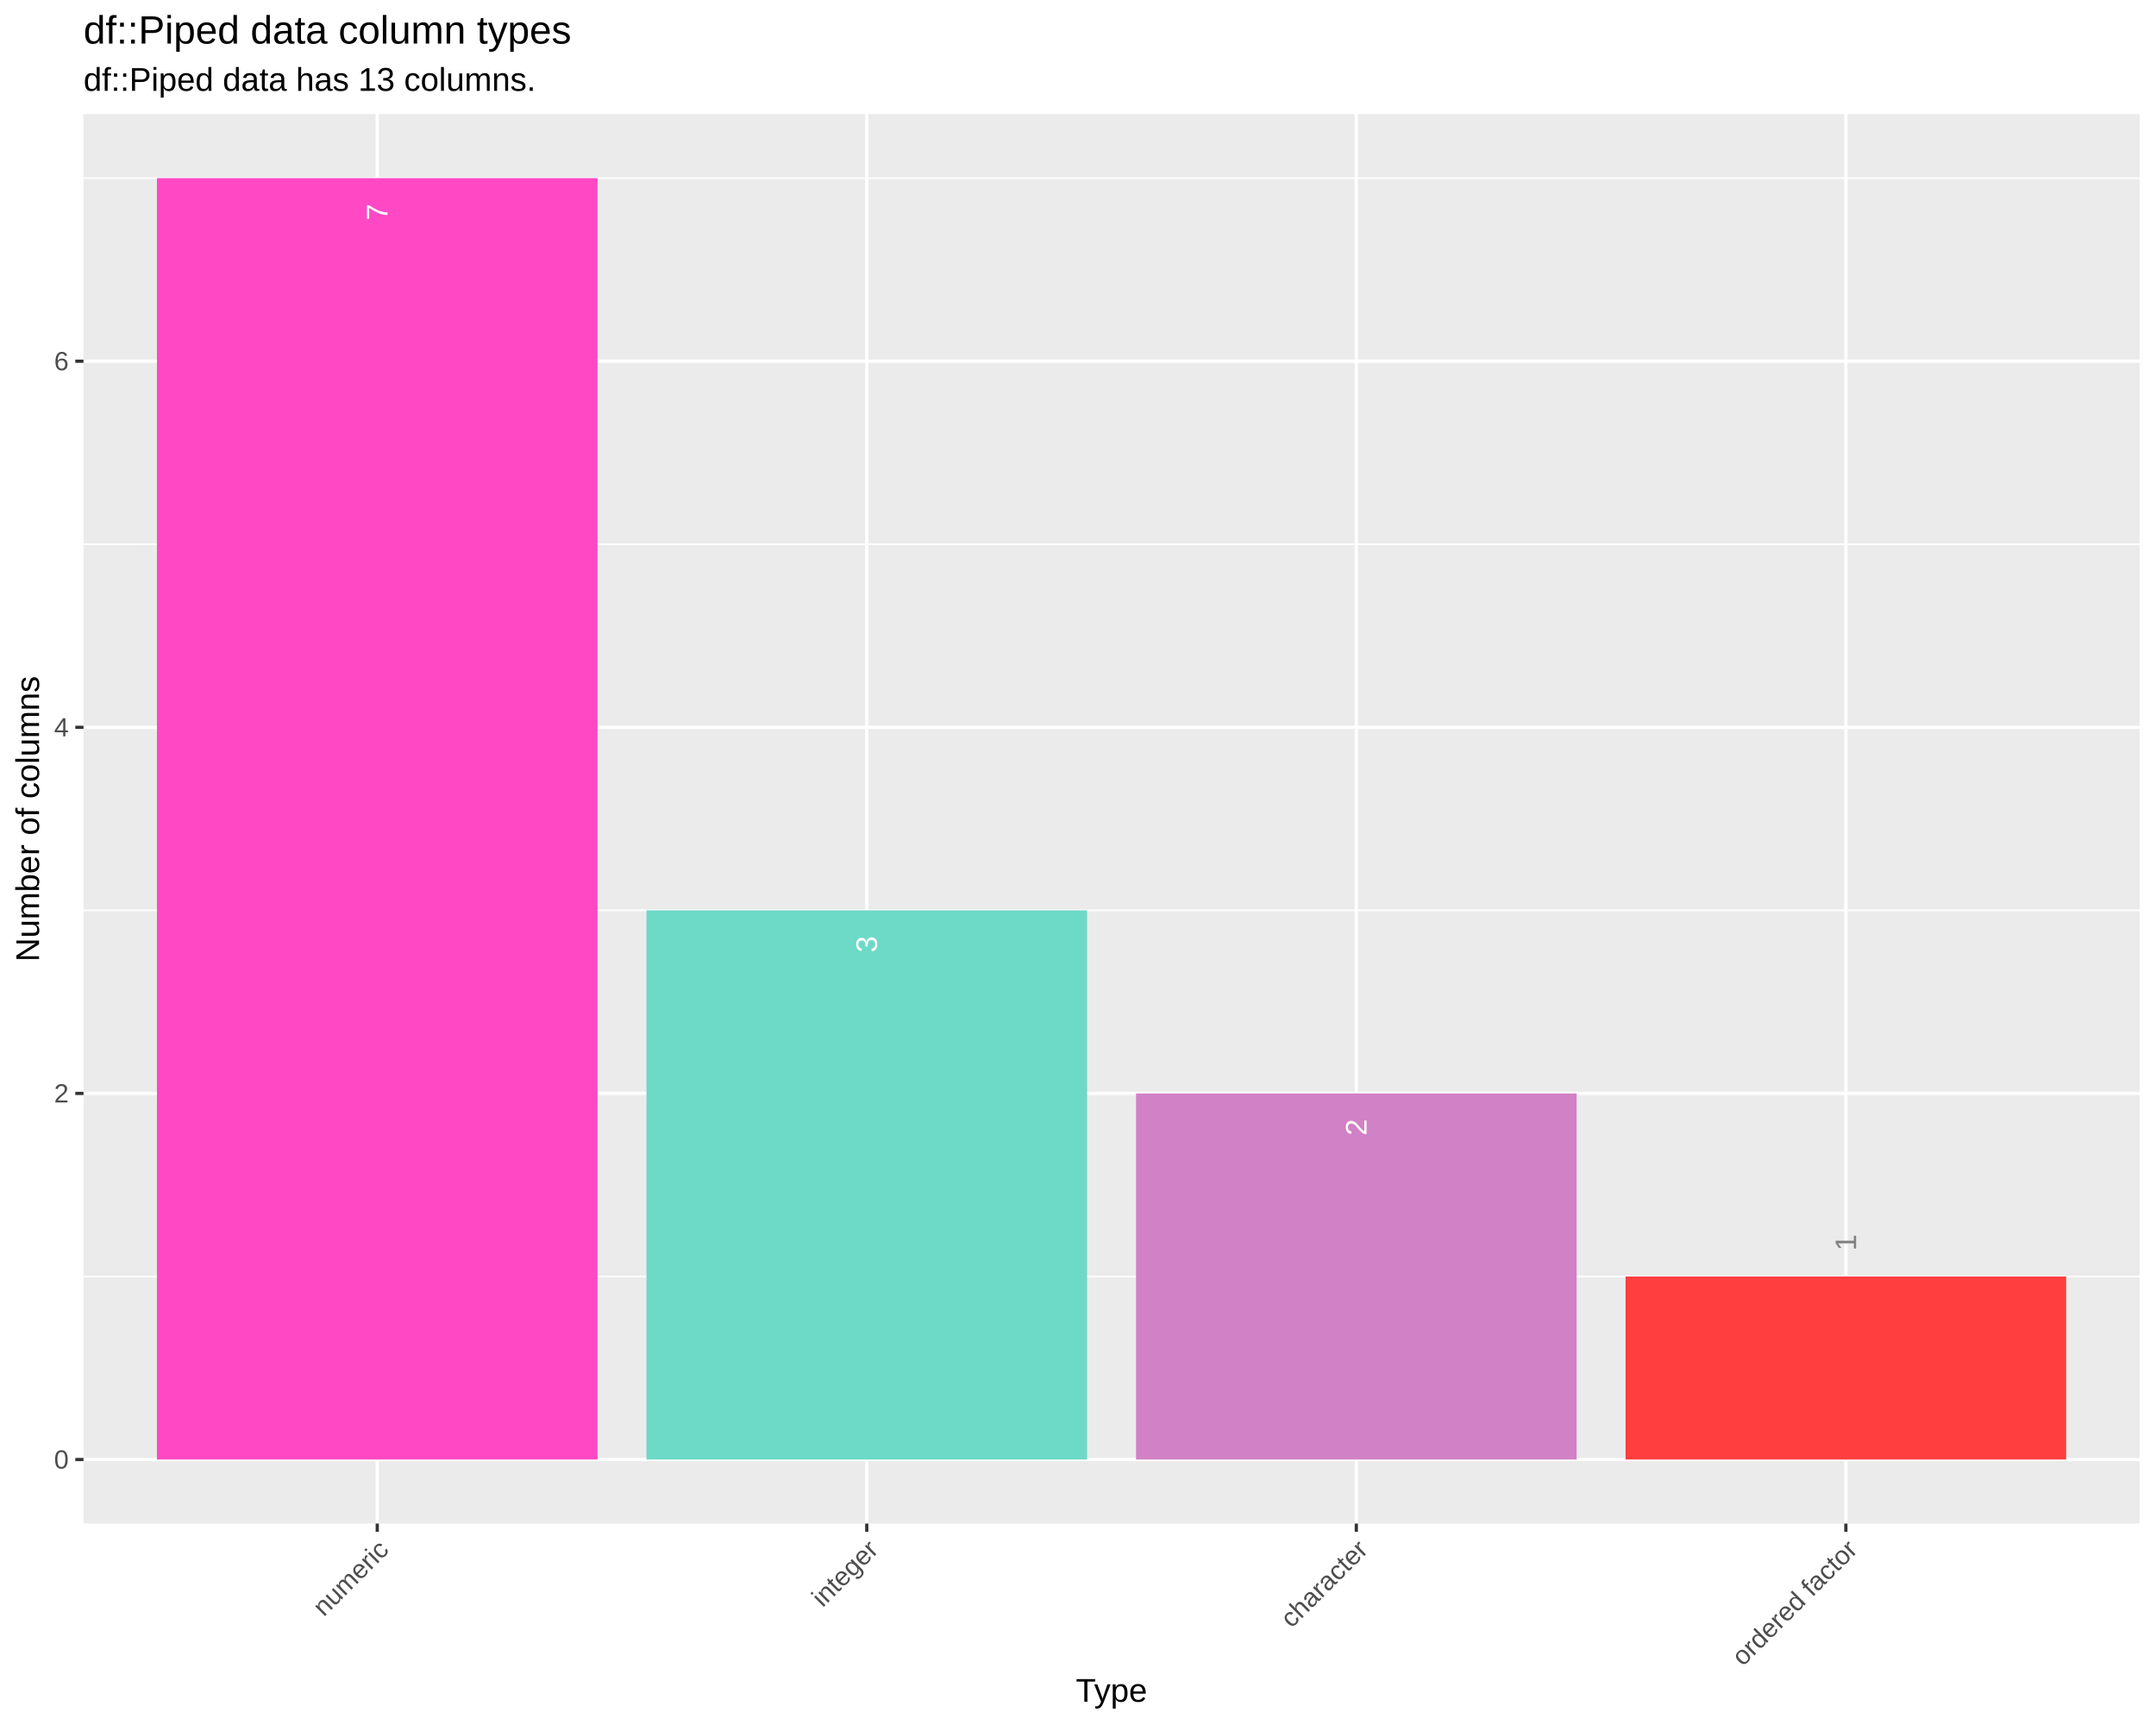
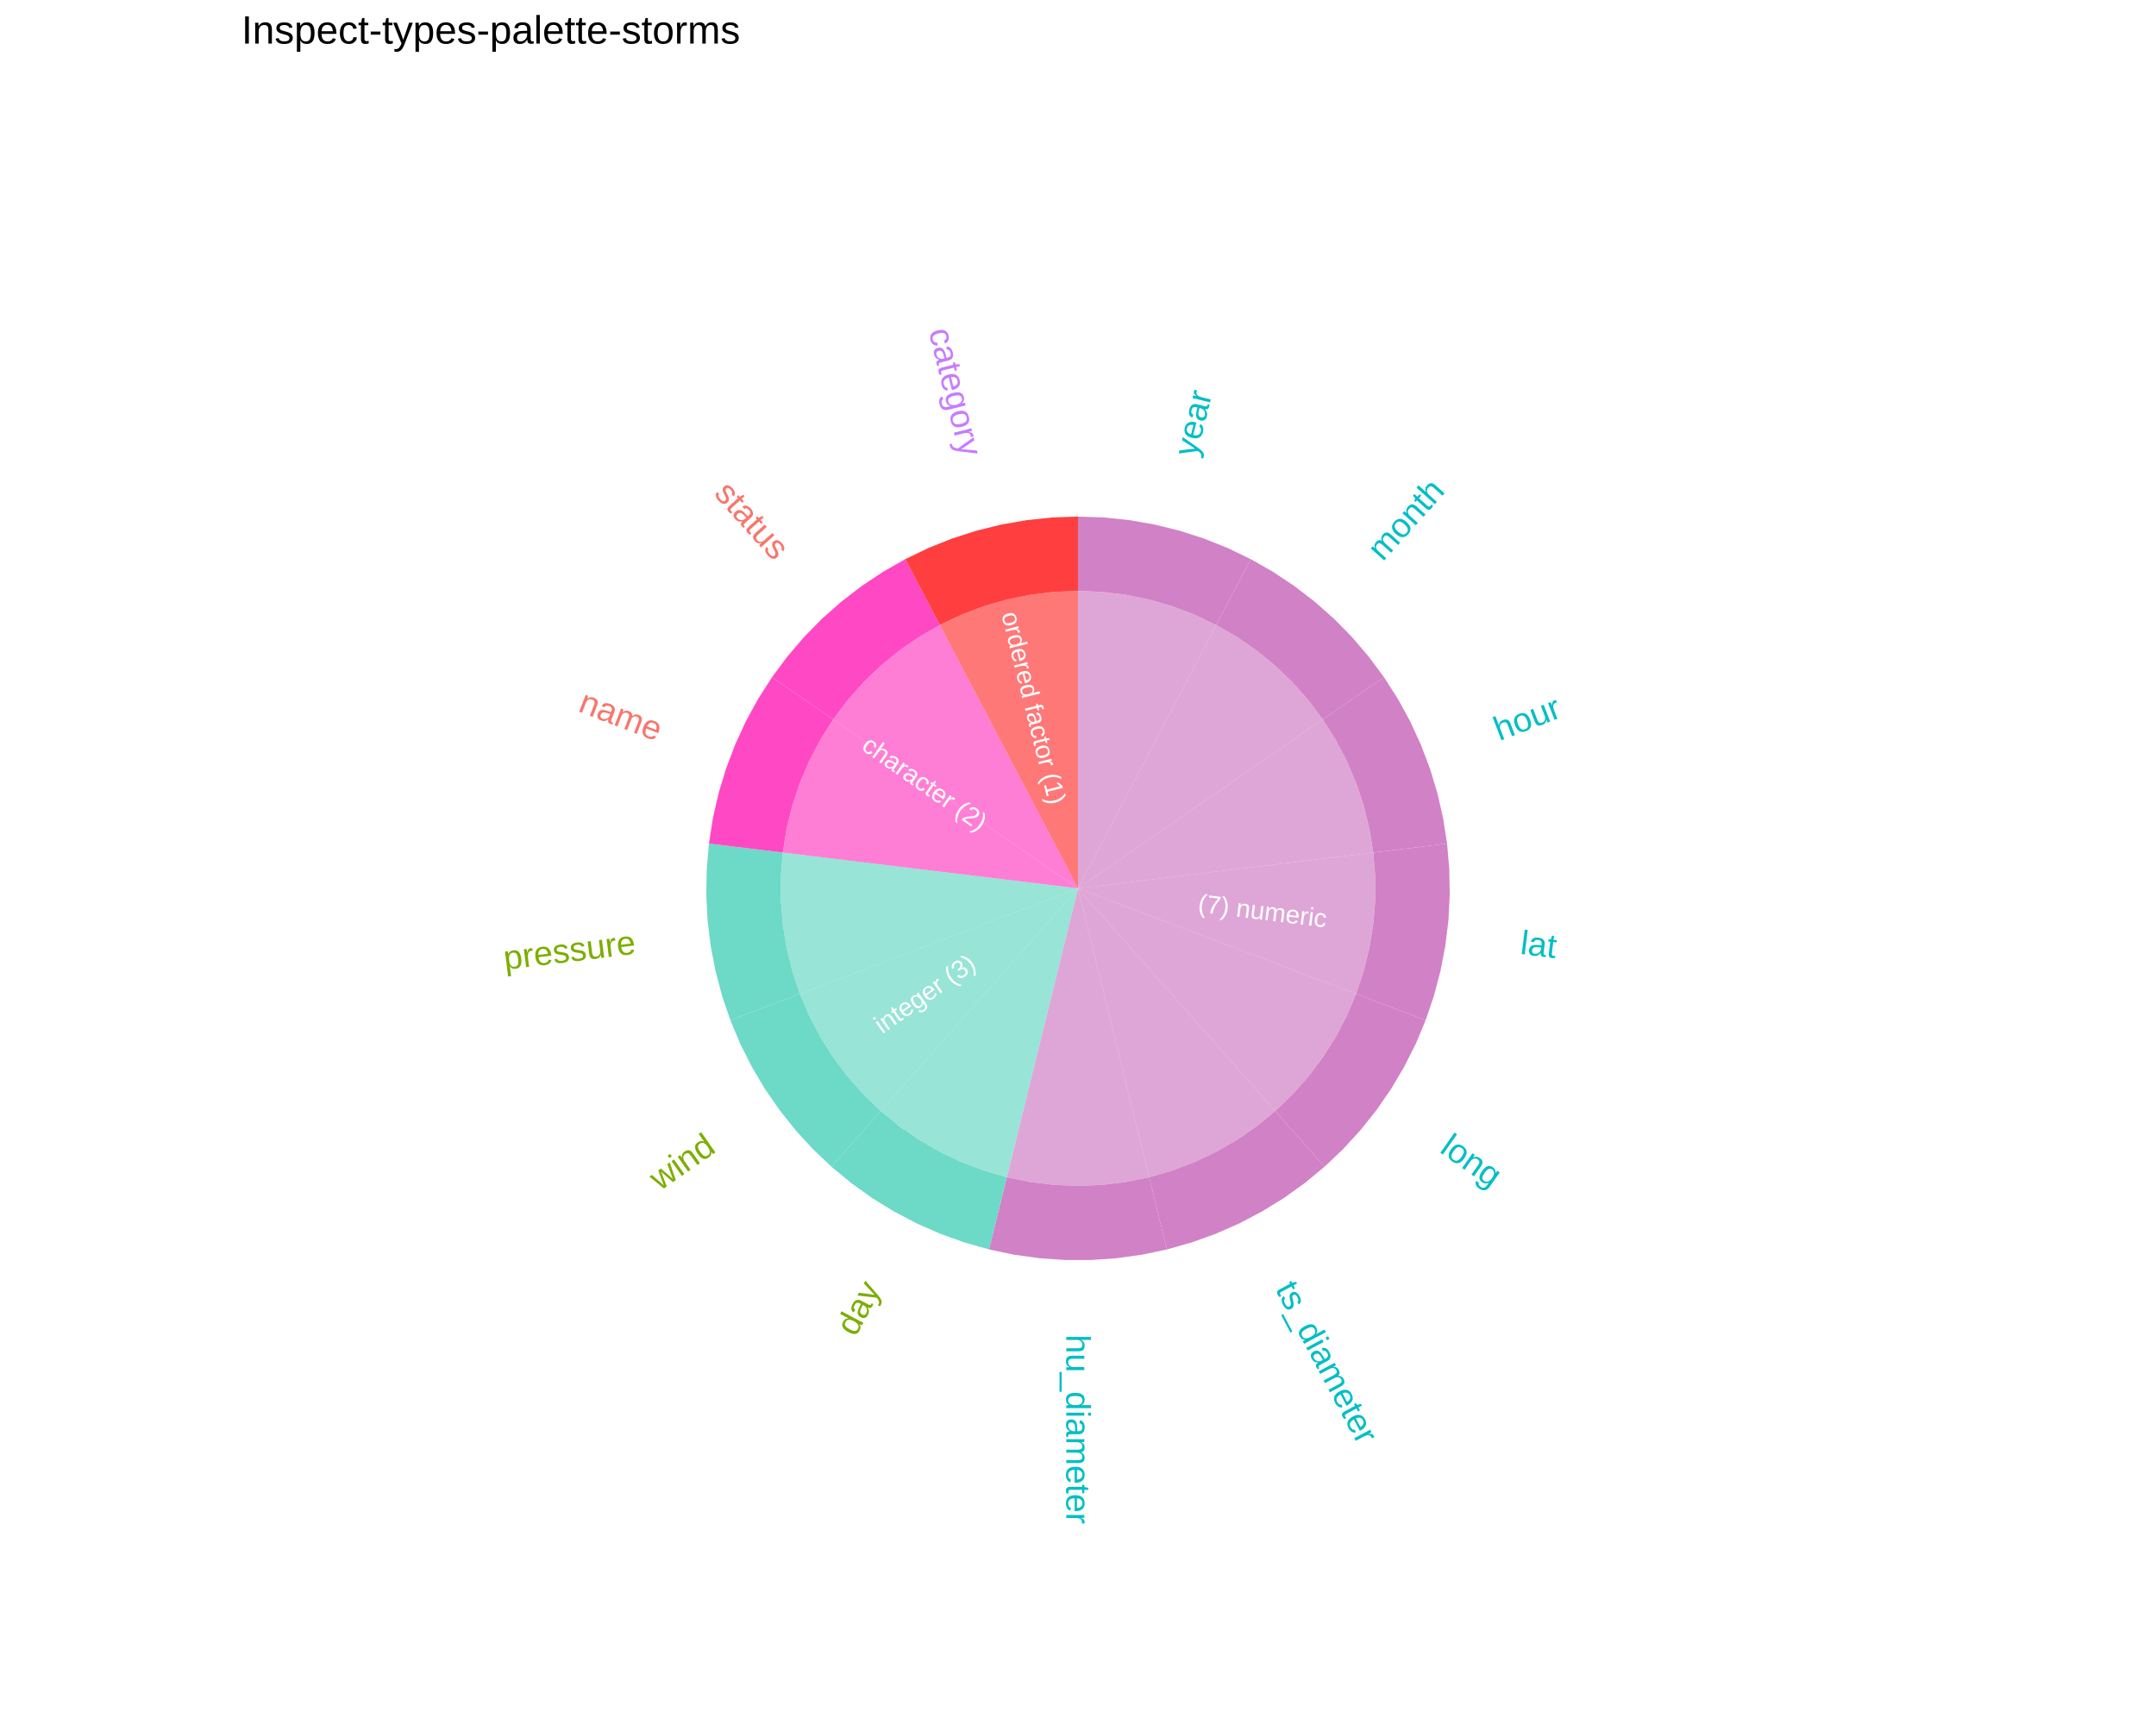
<svg xmlns="http://www.w3.org/2000/svg" viewBox="0 0 720.00 576.00">
  <defs>
    <style type="text/css">
    line, polyline, polygon, path, rect, circle {
      fill: none;
      stroke: #000000;
      stroke-linecap: round;
      stroke-linejoin: round;
      stroke-miterlimit: 10.00;
    }
  </style>
  </defs>
  <rect width="100%" height="100%" style="stroke: none; fill: #FFFFFF;" />
-   <rect x="0.00" y="0.00" width="720.00" height="576.00" style="stroke-width: 1.07; stroke: #FFFFFF; fill: #FFFFFF;" />
  <defs>
-     <clipPath id="cpMjcuODl8NzE0LjUyfDUwOC43NXwzOC4wOQ==">
-       <rect x="27.89" y="38.09" width="686.64" height="470.65" />
+     <clipPath id="cpODAuNjV8NjM5LjM1fDU3Ni4wMHwxNy4yOQ==">
+       <rect x="80.65" y="17.29" width="558.71" height="558.71" />
    </clipPath>
  </defs>
-   <rect x="27.89" y="38.09" width="686.64" height="470.65" style="stroke-width: 1.07; stroke: none; fill: #EBEBEB;" clip-path="url(#cpMjcuODl8NzE0LjUyfDUwOC43NXwzOC4wOQ==)" />
-   <polyline points="27.89,426.23 714.52,426.23 " style="stroke-width: 0.53; stroke: #FFFFFF; stroke-linecap: butt;" clip-path="url(#cpMjcuODl8NzE0LjUyfDUwOC43NXwzOC4wOQ==)" />
-   <polyline points="27.89,303.98 714.52,303.98 " style="stroke-width: 0.53; stroke: #FFFFFF; stroke-linecap: butt;" clip-path="url(#cpMjcuODl8NzE0LjUyfDUwOC43NXwzOC4wOQ==)" />
-   <polyline points="27.89,181.73 714.52,181.73 " style="stroke-width: 0.53; stroke: #FFFFFF; stroke-linecap: butt;" clip-path="url(#cpMjcuODl8NzE0LjUyfDUwOC43NXwzOC4wOQ==)" />
-   <polyline points="27.89,59.49 714.52,59.49 " style="stroke-width: 0.53; stroke: #FFFFFF; stroke-linecap: butt;" clip-path="url(#cpMjcuODl8NzE0LjUyfDUwOC43NXwzOC4wOQ==)" />
-   <polyline points="27.89,487.35 714.52,487.35 " style="stroke-width: 1.07; stroke: #FFFFFF; stroke-linecap: butt;" clip-path="url(#cpMjcuODl8NzE0LjUyfDUwOC43NXwzOC4wOQ==)" />
-   <polyline points="27.89,365.11 714.52,365.11 " style="stroke-width: 1.07; stroke: #FFFFFF; stroke-linecap: butt;" clip-path="url(#cpMjcuODl8NzE0LjUyfDUwOC43NXwzOC4wOQ==)" />
-   <polyline points="27.89,242.86 714.52,242.86 " style="stroke-width: 1.07; stroke: #FFFFFF; stroke-linecap: butt;" clip-path="url(#cpMjcuODl8NzE0LjUyfDUwOC43NXwzOC4wOQ==)" />
-   <polyline points="27.89,120.61 714.52,120.61 " style="stroke-width: 1.07; stroke: #FFFFFF; stroke-linecap: butt;" clip-path="url(#cpMjcuODl8NzE0LjUyfDUwOC43NXwzOC4wOQ==)" />
-   <polyline points="125.98,508.75 125.98,38.09 " style="stroke-width: 1.07; stroke: #FFFFFF; stroke-linecap: butt;" clip-path="url(#cpMjcuODl8NzE0LjUyfDUwOC43NXwzOC4wOQ==)" />
-   <polyline points="289.46,508.75 289.46,38.09 " style="stroke-width: 1.07; stroke: #FFFFFF; stroke-linecap: butt;" clip-path="url(#cpMjcuODl8NzE0LjUyfDUwOC43NXwzOC4wOQ==)" />
-   <polyline points="452.95,508.75 452.95,38.09 " style="stroke-width: 1.07; stroke: #FFFFFF; stroke-linecap: butt;" clip-path="url(#cpMjcuODl8NzE0LjUyfDUwOC43NXwzOC4wOQ==)" />
-   <polyline points="616.43,508.75 616.43,38.09 " style="stroke-width: 1.07; stroke: #FFFFFF; stroke-linecap: butt;" clip-path="url(#cpMjcuODl8NzE0LjUyfDUwOC43NXwzOC4wOQ==)" />
-   <rect x="52.41" y="59.49" width="147.14" height="427.86" style="stroke-width: 1.07; stroke: none; stroke-linecap: square; stroke-linejoin: miter; fill: #FF48C4;" clip-path="url(#cpMjcuODl8NzE0LjUyfDUwOC43NXwzOC4wOQ==)" />
-   <rect x="215.89" y="303.98" width="147.14" height="183.37" style="stroke-width: 1.07; stroke: none; stroke-linecap: square; stroke-linejoin: miter; fill: #6DD9C7;" clip-path="url(#cpMjcuODl8NzE0LjUyfDUwOC43NXwzOC4wOQ==)" />
-   <rect x="379.38" y="365.11" width="147.14" height="122.25" style="stroke-width: 1.07; stroke: none; stroke-linecap: square; stroke-linejoin: miter; fill: #D181C5;" clip-path="url(#cpMjcuODl8NzE0LjUyfDUwOC43NXwzOC4wOQ==)" />
-   <rect x="542.86" y="426.23" width="147.14" height="61.12" style="stroke-width: 1.07; stroke: none; stroke-linecap: square; stroke-linejoin: miter; fill: #FF3F3F;" clip-path="url(#cpMjcuODl8NzE0LjUyfDUwOC43NXwzOC4wOQ==)" />
-   <g clip-path="url(#cpMjcuODl8NzE0LjUyfDUwOC43NXwzOC4wOQ==)">
-     <text transform="translate(129.40,73.58) rotate(-90)" style="font-size: 9.96px; fill: #FFFFFF; font-family: Liberation Sans;" textLength="5.53px" lengthAdjust="spacingAndGlyphs">7</text>
+   <polygon points="406.16,208.70 410.01,201.37 413.85,194.04 417.70,186.71 409.98,182.99 402.02,179.81 393.86,177.19 385.53,175.14 377.09,173.67 368.57,172.78 360.00,172.49 360.00,180.77 360.00,189.04 360.00,197.32 367.99,197.64 375.93,198.61 383.77,200.21 391.45,202.43 398.93,205.27 406.16,208.70 " style="stroke-width: 1.07; stroke: none; fill: #D181C5;" clip-path="url(#cpODAuNjV8NjM5LjM1fDU3Ni4wMHwxNy4yOQ==)" />
+   <polygon points="441.74,240.22 448.56,235.52 455.37,230.82 462.18,226.12 457.07,219.24 451.50,212.72 445.49,206.61 439.07,200.93 432.28,195.70 425.15,190.95 417.70,186.71 413.85,194.04 410.01,201.37 406.16,208.70 413.09,212.70 419.67,217.24 425.87,222.30 431.63,227.84 436.94,233.83 441.74,240.22 " style="stroke-width: 1.07; stroke: none; fill: #D181C5;" clip-path="url(#cpODAuNjV8NjM5LjM1fDU3Ni4wMHwxNy4yOQ==)" />
+   <polygon points="458.60,284.67 466.82,283.68 475.04,282.68 483.25,281.68 481.93,273.21 480.02,264.86 477.54,256.65 474.50,248.64 470.92,240.85 466.80,233.33 462.18,226.12 455.37,230.82 448.56,235.52 441.74,240.22 446.02,246.98 449.74,254.07 452.87,261.42 455.40,269.01 457.32,276.78 458.60,284.67 " style="stroke-width: 1.07; stroke: none; fill: #D181C5;" clip-path="url(#cpODAuNjV8NjM5LjM1fDU3Ni4wMHwxNy4yOQ==)" />
+   <polygon points="452.87,331.87 460.61,334.80 468.35,337.74 476.09,340.67 478.85,332.56 481.04,324.27 482.66,315.86 483.70,307.35 484.14,298.79 483.99,290.22 483.25,281.68 475.04,282.68 466.82,283.68 458.60,284.67 459.25,292.65 459.25,300.65 458.60,308.62 457.32,316.51 455.40,324.28 452.87,331.87 " style="stroke-width: 1.07; stroke: none; fill: #D181C5;" clip-path="url(#cpODAuNjV8NjM5LjM1fDU3Ni4wMHwxNy4yOQ==)" />
+   <polygon points="425.87,370.99 431.35,377.19 436.84,383.38 442.33,389.58 448.55,383.68 454.34,377.36 459.68,370.66 464.55,363.61 468.92,356.23 472.78,348.58 476.09,340.67 468.35,337.74 460.61,334.80 452.87,331.87 449.74,339.23 446.02,346.31 441.74,353.07 436.94,359.46 431.63,365.45 425.87,370.99 " style="stroke-width: 1.07; stroke: none; fill: #D181C5;" clip-path="url(#cpODAuNjV8NjM5LjM1fDU3Ni4wMHwxNy4yOQ==)" />
+   <polygon points="383.77,393.09 385.75,401.12 387.73,409.16 389.71,417.20 397.96,414.86 406.02,411.96 413.87,408.51 421.46,404.52 428.76,400.03 435.72,395.04 442.33,389.58 436.84,383.38 431.35,377.19 425.87,370.99 419.67,376.05 413.09,380.60 406.16,384.59 398.93,388.02 391.45,390.86 383.77,393.09 " style="stroke-width: 1.07; stroke: none; fill: #D181C5;" clip-path="url(#cpODAuNjV8NjM5LjM1fDU3Ni4wMHwxNy4yOQ==)" />
+   <polygon points="336.23,393.09 334.25,401.12 332.27,409.16 330.29,417.20 338.67,418.96 347.16,420.14 355.71,420.73 364.29,420.73 372.84,420.14 381.33,418.96 389.71,417.20 387.73,409.16 385.75,401.12 383.77,393.09 375.93,394.69 367.99,395.65 360.00,395.97 352.01,395.65 344.07,394.69 336.23,393.09 " style="stroke-width: 1.07; stroke: none; fill: #D181C5;" clip-path="url(#cpODAuNjV8NjM5LjM1fDU3Ni4wMHwxNy4yOQ==)" />
+   <polygon points="294.13,370.99 288.65,377.19 283.16,383.38 277.67,389.58 284.28,395.04 291.24,400.03 298.54,404.52 306.13,408.51 313.98,411.96 322.04,414.86 330.29,417.20 332.27,409.16 334.25,401.12 336.23,393.09 328.55,390.86 321.07,388.02 313.84,384.59 306.91,380.60 300.33,376.05 294.13,370.99 " style="stroke-width: 1.07; stroke: none; fill: #6DD9C7;" clip-path="url(#cpODAuNjV8NjM5LjM1fDU3Ni4wMHwxNy4yOQ==)" />
+   <polygon points="267.13,331.87 259.39,334.80 251.65,337.74 243.91,340.67 247.22,348.58 251.08,356.23 255.45,363.61 260.32,370.66 265.66,377.36 271.45,383.68 277.67,389.58 283.16,383.38 288.65,377.19 294.13,370.99 288.37,365.45 283.06,359.46 278.26,353.07 273.98,346.31 270.26,339.23 267.13,331.87 " style="stroke-width: 1.07; stroke: none; fill: #6DD9C7;" clip-path="url(#cpODAuNjV8NjM5LjM1fDU3Ni4wMHwxNy4yOQ==)" />
+   <polygon points="261.40,284.67 253.18,283.68 244.96,282.68 236.75,281.68 236.01,290.22 235.86,298.79 236.30,307.35 237.34,315.86 238.96,324.27 241.15,332.56 243.91,340.67 251.65,337.74 259.39,334.80 267.13,331.87 264.60,324.28 262.68,316.51 261.40,308.62 260.75,300.65 260.75,292.65 261.40,284.67 " style="stroke-width: 1.07; stroke: none; fill: #6DD9C7;" clip-path="url(#cpODAuNjV8NjM5LjM1fDU3Ni4wMHwxNy4yOQ==)" />
+   <polygon points="278.26,240.22 271.44,235.52 264.63,230.82 257.82,226.12 253.20,233.33 249.08,240.85 245.50,248.64 242.46,256.65 239.98,264.86 238.07,273.21 236.75,281.68 244.96,282.68 253.18,283.68 261.40,284.67 262.68,276.78 264.60,269.01 267.13,261.42 270.26,254.07 273.98,246.98 278.26,240.22 " style="stroke-width: 1.07; stroke: none; fill: #FF48C4;" clip-path="url(#cpODAuNjV8NjM5LjM1fDU3Ni4wMHwxNy4yOQ==)" />
+   <polygon points="313.84,208.70 309.99,201.37 306.15,194.04 302.30,186.71 294.85,190.95 287.72,195.70 280.93,200.93 274.51,206.61 268.50,212.72 262.93,219.24 257.82,226.12 264.63,230.82 271.44,235.52 278.26,240.22 283.06,233.83 288.37,227.84 294.13,222.30 300.33,217.24 306.91,212.70 313.84,208.70 " style="stroke-width: 1.07; stroke: none; fill: #FF48C4;" clip-path="url(#cpODAuNjV8NjM5LjM1fDU3Ni4wMHwxNy4yOQ==)" />
+   <polygon points="360.00,197.32 360.00,189.04 360.00,180.77 360.00,172.49 351.43,172.78 342.91,173.67 334.47,175.14 326.14,177.19 317.98,179.81 310.02,182.99 302.30,186.71 306.15,194.04 309.99,201.37 313.84,208.70 321.07,205.27 328.55,202.43 336.23,200.21 344.07,198.61 352.01,197.64 360.00,197.32 " style="stroke-width: 1.07; stroke: none; fill: #FF3F3F;" clip-path="url(#cpODAuNjV8NjM5LjM1fDU3Ni4wMHwxNy4yOQ==)" />
+   <polygon points="360.00,296.65 363.55,289.88 367.10,283.12 370.65,276.35 374.20,269.58 377.75,262.82 381.30,256.05 384.85,249.29 388.41,242.52 391.96,235.76 395.51,228.99 399.06,222.23 402.61,215.46 406.16,208.70 398.93,205.27 391.45,202.43 383.77,200.21 375.93,198.61 367.99,197.64 360.00,197.32 360.00,204.96 360.00,212.60 360.00,220.24 360.00,227.88 360.00,235.52 360.00,243.16 360.00,250.80 360.00,258.44 360.00,266.08 360.00,273.72 360.00,281.37 360.00,289.01 360.00,296.65 360.00,296.65 " style="stroke-width: 1.07; stroke: none; fill: #D181C5; fill-opacity: 0.70;" clip-path="url(#cpODAuNjV8NjM5LjM1fDU3Ni4wMHwxNy4yOQ==)" />
+   <polygon points="360.00,296.65 366.29,292.31 372.58,287.97 378.86,283.63 385.15,279.28 391.44,274.94 397.73,270.60 404.02,266.26 410.30,261.92 416.59,257.58 422.88,253.24 429.17,248.90 435.46,244.56 441.74,240.22 436.94,233.83 431.63,227.84 425.87,222.30 419.67,217.24 413.09,212.70 406.16,208.70 402.61,215.46 399.06,222.23 395.51,228.99 391.96,235.76 388.41,242.52 384.85,249.29 381.30,256.05 377.75,262.82 374.20,269.58 370.65,276.35 367.10,283.12 363.55,289.88 360.00,296.65 360.00,296.65 " style="stroke-width: 1.07; stroke: none; fill: #D181C5; fill-opacity: 0.70;" clip-path="url(#cpODAuNjV8NjM5LjM1fDU3Ni4wMHwxNy4yOQ==)" />
+   <polygon points="360.00,296.65 367.58,295.73 375.17,294.80 382.75,293.88 390.34,292.96 397.92,292.04 405.51,291.12 413.09,290.20 420.68,289.28 428.26,288.36 435.85,287.44 443.43,286.52 451.02,285.59 458.60,284.67 457.32,276.78 455.40,269.01 452.87,261.42 449.74,254.07 446.02,246.98 441.74,240.22 435.46,244.56 429.17,248.90 422.88,253.24 416.59,257.58 410.30,261.92 404.02,266.26 397.73,270.60 391.44,274.94 385.15,279.28 378.86,283.63 372.58,287.97 366.29,292.31 360.00,296.65 360.00,296.65 " style="stroke-width: 1.07; stroke: none; fill: #D181C5; fill-opacity: 0.70;" clip-path="url(#cpODAuNjV8NjM5LjM1fDU3Ni4wMHwxNy4yOQ==)" />
+   <polygon points="360.00,296.65 367.14,299.36 374.29,302.06 381.43,304.77 388.58,307.48 395.72,310.19 402.86,312.90 410.01,315.61 417.15,318.32 424.30,321.03 431.44,323.74 438.58,326.45 445.73,329.16 452.87,331.87 455.40,324.28 457.32,316.51 458.60,308.62 459.25,300.65 459.25,292.65 458.60,284.67 451.02,285.59 443.43,286.52 435.85,287.44 428.26,288.36 420.68,289.28 413.09,290.20 405.51,291.12 397.92,292.04 390.34,292.96 382.75,293.88 375.17,294.80 367.58,295.73 360.00,296.65 360.00,296.65 " style="stroke-width: 1.07; stroke: none; fill: #D181C5; fill-opacity: 0.70;" clip-path="url(#cpODAuNjV8NjM5LjM1fDU3Ni4wMHwxNy4yOQ==)" />
+   <polygon points="360.00,296.65 365.07,302.36 370.13,308.08 375.20,313.80 380.27,319.52 385.33,325.24 390.40,330.96 395.47,336.68 400.53,342.40 405.60,348.12 410.67,353.84 415.73,359.55 420.80,365.27 425.87,370.99 431.63,365.45 436.94,359.46 441.74,353.07 446.02,346.31 449.74,339.23 452.87,331.87 445.73,329.16 438.58,326.45 431.44,323.74 424.30,321.03 417.15,318.32 410.01,315.61 402.86,312.90 395.72,310.19 388.58,307.48 381.43,304.77 374.29,302.06 367.14,299.36 360.00,296.65 360.00,296.65 " style="stroke-width: 1.07; stroke: none; fill: #D181C5; fill-opacity: 0.70;" clip-path="url(#cpODAuNjV8NjM5LjM1fDU3Ni4wMHwxNy4yOQ==)" />
+   <polygon points="360.00,296.65 361.83,304.06 363.66,311.48 365.49,318.90 367.31,326.32 369.14,333.74 370.97,341.16 372.80,348.58 374.63,355.99 376.46,363.41 378.28,370.83 380.11,378.25 381.94,385.67 383.77,393.09 391.45,390.86 398.93,388.02 406.16,384.59 413.09,380.60 419.67,376.05 425.87,370.99 420.80,365.27 415.73,359.55 410.67,353.84 405.60,348.12 400.53,342.40 395.47,336.68 390.40,330.96 385.33,325.24 380.27,319.52 375.20,313.80 370.13,308.08 365.07,302.36 360.00,296.65 360.00,296.65 " style="stroke-width: 1.07; stroke: none; fill: #D181C5; fill-opacity: 0.70;" clip-path="url(#cpODAuNjV8NjM5LjM1fDU3Ni4wMHwxNy4yOQ==)" />
+   <polygon points="360.00,296.65 358.17,304.06 356.34,311.48 354.51,318.90 352.69,326.32 350.86,333.74 349.03,341.16 347.20,348.58 345.37,355.99 343.54,363.41 341.72,370.83 339.89,378.25 338.06,385.67 336.23,393.09 344.07,394.69 352.01,395.65 360.00,395.97 367.99,395.65 375.93,394.69 383.77,393.09 381.94,385.67 380.11,378.25 378.28,370.83 376.46,363.41 374.63,355.99 372.80,348.58 370.97,341.16 369.14,333.74 367.31,326.32 365.49,318.90 363.66,311.48 361.83,304.06 360.00,296.65 360.00,296.65 " style="stroke-width: 1.07; stroke: none; fill: #D181C5; fill-opacity: 0.70;" clip-path="url(#cpODAuNjV8NjM5LjM1fDU3Ni4wMHwxNy4yOQ==)" />
+   <polygon points="360.00,296.65 354.93,302.36 349.87,308.08 344.80,313.80 339.73,319.52 334.67,325.24 329.60,330.96 324.53,336.68 319.47,342.40 314.40,348.12 309.33,353.84 304.27,359.55 299.20,365.27 294.13,370.99 300.33,376.05 306.91,380.60 313.84,384.59 321.07,388.02 328.55,390.86 336.23,393.09 338.06,385.67 339.89,378.25 341.72,370.83 343.54,363.41 345.37,355.99 347.20,348.58 349.03,341.16 350.86,333.74 352.69,326.32 354.51,318.90 356.34,311.48 358.17,304.06 360.00,296.65 360.00,296.65 " style="stroke-width: 1.07; stroke: none; fill: #6DD9C7; fill-opacity: 0.70;" clip-path="url(#cpODAuNjV8NjM5LjM1fDU3Ni4wMHwxNy4yOQ==)" />
+   <polygon points="360.00,296.65 352.86,299.36 345.71,302.06 338.57,304.77 331.42,307.48 324.28,310.19 317.14,312.90 309.99,315.61 302.85,318.32 295.70,321.03 288.56,323.74 281.42,326.45 274.27,329.16 267.13,331.87 270.26,339.23 273.98,346.31 278.26,353.07 283.06,359.46 288.37,365.45 294.13,370.99 299.20,365.27 304.27,359.55 309.33,353.84 314.40,348.12 319.47,342.40 324.53,336.68 329.60,330.96 334.67,325.24 339.73,319.52 344.80,313.80 349.87,308.08 354.93,302.36 360.00,296.65 360.00,296.65 " style="stroke-width: 1.07; stroke: none; fill: #6DD9C7; fill-opacity: 0.70;" clip-path="url(#cpODAuNjV8NjM5LjM1fDU3Ni4wMHwxNy4yOQ==)" />
+   <polygon points="360.00,296.65 352.42,295.73 344.83,294.80 337.25,293.88 329.66,292.96 322.08,292.04 314.49,291.12 306.91,290.20 299.32,289.28 291.74,288.36 284.15,287.44 276.57,286.52 268.98,285.59 261.40,284.67 260.75,292.65 260.75,300.65 261.40,308.62 262.68,316.51 264.60,324.28 267.13,331.87 274.27,329.16 281.42,326.45 288.56,323.74 295.70,321.03 302.85,318.32 309.99,315.61 317.14,312.90 324.28,310.19 331.42,307.48 338.57,304.77 345.71,302.06 352.86,299.36 360.00,296.65 360.00,296.65 " style="stroke-width: 1.07; stroke: none; fill: #6DD9C7; fill-opacity: 0.70;" clip-path="url(#cpODAuNjV8NjM5LjM1fDU3Ni4wMHwxNy4yOQ==)" />
+   <polygon points="360.00,296.65 353.71,292.31 347.42,287.97 341.14,283.63 334.85,279.28 328.56,274.94 322.27,270.60 315.98,266.26 309.70,261.92 303.41,257.58 297.12,253.24 290.83,248.90 284.54,244.56 278.26,240.22 273.98,246.98 270.26,254.07 267.13,261.42 264.60,269.01 262.68,276.78 261.40,284.67 268.98,285.59 276.57,286.52 284.15,287.44 291.74,288.36 299.32,289.28 306.91,290.20 314.49,291.12 322.08,292.04 329.66,292.96 337.25,293.88 344.83,294.80 352.42,295.73 360.00,296.65 360.00,296.65 " style="stroke-width: 1.07; stroke: none; fill: #FF48C4; fill-opacity: 0.70;" clip-path="url(#cpODAuNjV8NjM5LjM1fDU3Ni4wMHwxNy4yOQ==)" />
+   <polygon points="360.00,296.65 356.45,289.88 352.90,283.12 349.35,276.35 345.80,269.58 342.25,262.82 338.70,256.05 335.15,249.29 331.59,242.52 328.04,235.76 324.49,228.99 320.94,222.23 317.39,215.46 313.84,208.70 306.91,212.70 300.33,217.24 294.13,222.30 288.37,227.84 283.06,233.83 278.26,240.22 284.54,244.56 290.83,248.90 297.12,253.24 303.41,257.58 309.70,261.92 315.98,266.26 322.27,270.60 328.56,274.94 334.85,279.28 341.14,283.63 347.42,287.97 353.71,292.31 360.00,296.65 360.00,296.65 " style="stroke-width: 1.07; stroke: none; fill: #FF48C4; fill-opacity: 0.70;" clip-path="url(#cpODAuNjV8NjM5LjM1fDU3Ni4wMHwxNy4yOQ==)" />
+   <polygon points="360.00,296.65 360.00,289.01 360.00,281.37 360.00,273.72 360.00,266.08 360.00,258.44 360.00,250.80 360.00,243.16 360.00,235.52 360.00,227.88 360.00,220.24 360.00,212.60 360.00,204.96 360.00,197.32 352.01,197.64 344.07,198.61 336.23,200.21 328.55,202.43 321.07,205.27 313.84,208.70 317.39,215.46 320.94,222.23 324.49,228.99 328.04,235.76 331.59,242.52 335.15,249.29 338.70,256.05 342.25,262.82 345.80,269.58 349.35,276.35 352.90,283.12 356.45,289.88 360.00,296.65 360.00,296.65 " style="stroke-width: 1.07; stroke: none; fill: #FF3F3F; fill-opacity: 0.70;" clip-path="url(#cpODAuNjV8NjM5LjM1fDU3Ni4wMHwxNy4yOQ==)" />
+   <g clip-path="url(#cpODAuNjV8NjM5LjM1fDU3Ni4wMHwxNy4yOQ==)">
+     <text transform="translate(399.46,152.92) rotate(-76)" style="font-size: 11.38px; fill: #00BFC4; font-family: Liberation Sans;" textLength="22.12px" lengthAdjust="spacingAndGlyphs">year</text>
  </g>
-   <g clip-path="url(#cpMjcuODl8NzE0LjUyfDUwOC43NXwzOC4wOQ==)">
-     <text transform="translate(292.88,318.07) rotate(-90)" style="font-size: 9.96px; fill: #FFFFFF; font-family: Liberation Sans;" textLength="5.53px" lengthAdjust="spacingAndGlyphs">3</text>
+   <g clip-path="url(#cpODAuNjV8NjM5LjM1fDU3Ni4wMHwxNy4yOQ==)">
+     <text transform="translate(461.73,187.72) rotate(-48)" style="font-size: 11.38px; fill: #00BFC4; font-family: Liberation Sans;" textLength="31.61px" lengthAdjust="spacingAndGlyphs">month</text>
  </g>
-   <g clip-path="url(#cpMjcuODl8NzE0LjUyfDUwOC43NXwzOC4wOQ==)">
-     <text transform="translate(456.37,379.19) rotate(-90)" style="font-size: 9.96px; fill: #FFFFFF; font-family: Liberation Sans;" textLength="5.53px" lengthAdjust="spacingAndGlyphs">2</text>
+   <g clip-path="url(#cpODAuNjV8NjM5LjM1fDU3Ni4wMHwxNy4yOQ==)">
+     <text transform="translate(500.69,247.47) rotate(-21)" style="font-size: 11.38px; fill: #00BFC4; font-family: Liberation Sans;" textLength="22.77px" lengthAdjust="spacingAndGlyphs">hour</text>
  </g>
-   <g clip-path="url(#cpMjcuODl8NzE0LjUyfDUwOC43NXwzOC4wOQ==)">
-     <text transform="translate(619.85,417.67) rotate(-90)" style="font-size: 9.96px; fill: #7F7F7F; font-family: Liberation Sans;" textLength="5.53px" lengthAdjust="spacingAndGlyphs">1</text>
+   <g clip-path="url(#cpODAuNjV8NjM5LjM1fDU3Ni4wMHwxNy4yOQ==)">
+     <text transform="translate(507.43,318.49) rotate(7)" style="font-size: 11.38px; fill: #00BFC4; font-family: Liberation Sans;" textLength="12.02px" lengthAdjust="spacingAndGlyphs">lat</text>
+   </g>
+   <g clip-path="url(#cpODAuNjV8NjM5LjM1fDU3Ni4wMHwxNy4yOQ==)">
+     <text transform="translate(480.39,384.50) rotate(35)" style="font-size: 11.38px; fill: #00BFC4; font-family: Liberation Sans;" textLength="21.52px" lengthAdjust="spacingAndGlyphs">long</text>
+   </g>
+   <g clip-path="url(#cpODAuNjV8NjM5LjM1fDU3Ni4wMHwxNy4yOQ==)">
+     <text transform="translate(425.77,430.39) rotate(62)" style="font-size: 11.38px; fill: #00BFC4; font-family: Liberation Sans;" textLength="59.42px" lengthAdjust="spacingAndGlyphs">ts_diameter</text>
+   </g>
+   <g clip-path="url(#cpODAuNjV8NjM5LjM1fDU3Ni4wMHwxNy4yOQ==)">
+     <text transform="translate(356.09,445.63) rotate(90)" style="font-size: 11.38px; fill: #00BFC4; font-family: Liberation Sans;" textLength="63.23px" lengthAdjust="spacingAndGlyphs">hu_diameter</text>
+   </g>
+   <g clip-path="url(#cpODAuNjV8NjM5LjM1fDU3Ni4wMHwxNy4yOQ==)">
+     <text transform="translate(285.70,446.63) rotate(298)" style="font-size: 11.38px; fill: #7CAE00; font-family: Liberation Sans;" textLength="18.34px" lengthAdjust="spacingAndGlyphs">day</text>
+   </g>
+   <g clip-path="url(#cpODAuNjV8NjM5LjM1fDU3Ni4wMHwxNy4yOQ==)">
+     <text transform="translate(220.35,397.80) rotate(325)" style="font-size: 11.38px; fill: #7CAE00; font-family: Liberation Sans;" textLength="23.41px" lengthAdjust="spacingAndGlyphs">wind</text>
+   </g>
+   <g clip-path="url(#cpODAuNjV8NjM5LjM1fDU3Ni4wMHwxNy4yOQ==)">
+     <text transform="translate(168.64,323.82) rotate(353)" style="font-size: 11.38px; fill: #7CAE00; font-family: Liberation Sans;" textLength="44.25px" lengthAdjust="spacingAndGlyphs">pressure</text>
+   </g>
+   <g clip-path="url(#cpODAuNjV8NjM5LjM1fDU3Ni4wMHwxNy4yOQ==)">
+     <text transform="translate(192.70,237.38) rotate(381)" style="font-size: 11.38px; fill: #F8766D; font-family: Liberation Sans;" textLength="28.45px" lengthAdjust="spacingAndGlyphs">name</text>
+   </g>
+   <g clip-path="url(#cpODAuNjV8NjM5LjM1fDU3Ni4wMHwxNy4yOQ==)">
+     <text transform="translate(238.15,165.01) rotate(408)" style="font-size: 11.38px; fill: #F8766D; font-family: Liberation Sans;" textLength="30.34px" lengthAdjust="spacingAndGlyphs">status</text>
+   </g>
+   <g clip-path="url(#cpODAuNjV8NjM5LjM1fDU3Ni4wMHwxNy4yOQ==)">
+     <text transform="translate(310.10,110.57) rotate(436)" style="font-size: 11.38px; fill: #C77CFF; font-family: Liberation Sans;" textLength="43.62px" lengthAdjust="spacingAndGlyphs">category</text>
+   </g>
+   <g clip-path="url(#cpODAuNjV8NjM5LjM1fDU3Ni4wMHwxNy4yOQ==)">
+     <text transform="translate(399.84,304.44) rotate(7)" style="font-size: 8.54px; fill: #FFFFFF; font-family: Liberation Sans;" textLength="43.17px" lengthAdjust="spacingAndGlyphs">(7) numeric</text>
+   </g>
+   <g clip-path="url(#cpODAuNjV8NjM5LjM1fDU3Ni4wMHwxNy4yOQ==)">
+     <text transform="translate(294.56,345.38) rotate(325)" style="font-size: 8.54px; fill: #FFFFFF; font-family: Liberation Sans;" textLength="38.92px" lengthAdjust="spacingAndGlyphs">integer (3)</text>
+   </g>
+   <g clip-path="url(#cpODAuNjV8NjM5LjM1fDU3Ni4wMHwxNy4yOQ==)">
+     <text transform="translate(287.32,250.05) rotate(395)" style="font-size: 8.54px; fill: #FFFFFF; font-family: Liberation Sans;" textLength="48.41px" lengthAdjust="spacingAndGlyphs">character (2)</text>
+   </g>
+   <g clip-path="url(#cpODAuNjV8NjM5LjM1fDU3Ni4wMHwxNy4yOQ==)">
+     <text transform="translate(334.40,205.04) rotate(436)" style="font-size: 8.54px; fill: #FFFFFF; font-family: Liberation Sans;" textLength="65.98px" lengthAdjust="spacingAndGlyphs">ordered factor (1)</text>
  </g>
  <defs>
    <clipPath id="cpMC4wMHw3MjAuMDB8NTc2LjAwfDAuMDA=">
      <rect x="0.00" y="0.00" width="720.00" height="576.00" />
    </clipPath>
  </defs>
  <g clip-path="url(#cpMC4wMHw3MjAuMDB8NTc2LjAwfDAuMDA=)">
-     <text x="18.06" y="490.38" style="font-size: 8.80px; fill: #4D4D4D; font-family: Liberation Sans;" textLength="4.89px" lengthAdjust="spacingAndGlyphs">0</text>
-   </g>
-   <g clip-path="url(#cpMC4wMHw3MjAuMDB8NTc2LjAwfDAuMDA=)">
-     <text x="18.06" y="368.13" style="font-size: 8.80px; fill: #4D4D4D; font-family: Liberation Sans;" textLength="4.89px" lengthAdjust="spacingAndGlyphs">2</text>
-   </g>
-   <g clip-path="url(#cpMC4wMHw3MjAuMDB8NTc2LjAwfDAuMDA=)">
-     <text x="18.06" y="245.88" style="font-size: 8.80px; fill: #4D4D4D; font-family: Liberation Sans;" textLength="4.89px" lengthAdjust="spacingAndGlyphs">4</text>
-   </g>
-   <g clip-path="url(#cpMC4wMHw3MjAuMDB8NTc2LjAwfDAuMDA=)">
-     <text x="18.06" y="123.63" style="font-size: 8.80px; fill: #4D4D4D; font-family: Liberation Sans;" textLength="4.89px" lengthAdjust="spacingAndGlyphs">6</text>
-   </g>
-   <polyline points="25.15,487.35 27.89,487.35 " style="stroke-width: 1.07; stroke: #333333; stroke-linecap: butt;" clip-path="url(#cpMC4wMHw3MjAuMDB8NTc2LjAwfDAuMDA=)" />
-   <polyline points="25.15,365.11 27.89,365.11 " style="stroke-width: 1.07; stroke: #333333; stroke-linecap: butt;" clip-path="url(#cpMC4wMHw3MjAuMDB8NTc2LjAwfDAuMDA=)" />
-   <polyline points="25.15,242.86 27.89,242.86 " style="stroke-width: 1.07; stroke: #333333; stroke-linecap: butt;" clip-path="url(#cpMC4wMHw3MjAuMDB8NTc2LjAwfDAuMDA=)" />
-   <polyline points="25.15,120.61 27.89,120.61 " style="stroke-width: 1.07; stroke: #333333; stroke-linecap: butt;" clip-path="url(#cpMC4wMHw3MjAuMDB8NTc2LjAwfDAuMDA=)" />
-   <polyline points="125.98,511.48 125.98,508.75 " style="stroke-width: 1.07; stroke: #333333; stroke-linecap: butt;" clip-path="url(#cpMC4wMHw3MjAuMDB8NTc2LjAwfDAuMDA=)" />
-   <polyline points="289.46,511.48 289.46,508.75 " style="stroke-width: 1.07; stroke: #333333; stroke-linecap: butt;" clip-path="url(#cpMC4wMHw3MjAuMDB8NTc2LjAwfDAuMDA=)" />
-   <polyline points="452.95,511.48 452.95,508.75 " style="stroke-width: 1.07; stroke: #333333; stroke-linecap: butt;" clip-path="url(#cpMC4wMHw3MjAuMDB8NTc2LjAwfDAuMDA=)" />
-   <polyline points="616.43,511.48 616.43,508.75 " style="stroke-width: 1.07; stroke: #333333; stroke-linecap: butt;" clip-path="url(#cpMC4wMHw3MjAuMDB8NTc2LjAwfDAuMDA=)" />
-   <g clip-path="url(#cpMC4wMHw3MjAuMDB8NTc2LjAwfDAuMDA=)">
-     <text transform="translate(108.13,540.07) rotate(-45)" style="font-size: 8.80px; fill: #4D4D4D; font-family: Liberation Sans;" textLength="31.28px" lengthAdjust="spacingAndGlyphs">numeric</text>
-   </g>
-   <g clip-path="url(#cpMC4wMHw3MjAuMDB8NTc2LjAwfDAuMDA=)">
-     <text transform="translate(274.73,536.96) rotate(-45)" style="font-size: 8.80px; fill: #4D4D4D; font-family: Liberation Sans;" textLength="26.88px" lengthAdjust="spacingAndGlyphs">integer</text>
-   </g>
-   <g clip-path="url(#cpMC4wMHw3MjAuMDB8NTc2LjAwfDAuMDA=)">
-     <text transform="translate(431.30,543.87) rotate(-45)" style="font-size: 8.80px; fill: #4D4D4D; font-family: Liberation Sans;" textLength="36.66px" lengthAdjust="spacingAndGlyphs">character</text>
-   </g>
-   <g clip-path="url(#cpMC4wMHw3MjAuMDB8NTc2LjAwfDAuMDA=)">
-     <text transform="translate(582.01,556.64) rotate(-45)" style="font-size: 8.80px; fill: #4D4D4D; font-family: Liberation Sans;" textLength="54.72px" lengthAdjust="spacingAndGlyphs">ordered factor</text>
-   </g>
-   <g clip-path="url(#cpMC4wMHw3MjAuMDB8NTc2LjAwfDAuMDA=)">
-     <text x="359.27" y="568.24" style="font-size: 11.00px; font-family: Liberation Sans;" textLength="23.86px" lengthAdjust="spacingAndGlyphs">Type</text>
-   </g>
-   <g clip-path="url(#cpMC4wMHw3MjAuMDB8NTc2LjAwfDAuMDA=)">
-     <text transform="translate(13.04,321.12) rotate(-90)" style="font-size: 11.00px; font-family: Liberation Sans;" textLength="95.41px" lengthAdjust="spacingAndGlyphs">Number of columns</text>
-   </g>
-   <g clip-path="url(#cpMC4wMHw3MjAuMDB8NTc2LjAwfDAuMDA=)">
-     <text x="27.89" y="30.33" style="font-size: 11.00px; font-family: Liberation Sans;" textLength="151.19px" lengthAdjust="spacingAndGlyphs">df::Piped data has 13 columns.</text>
-   </g>
-   <g clip-path="url(#cpMC4wMHw3MjAuMDB8NTc2LjAwfDAuMDA=)">
-     <text x="27.89" y="14.56" style="font-size: 13.20px; font-family: Liberation Sans;" textLength="162.62px" lengthAdjust="spacingAndGlyphs">df::Piped data column types</text>
+     <text x="80.65" y="14.56" style="font-size: 13.20px; font-family: Liberation Sans;" textLength="166.27px" lengthAdjust="spacingAndGlyphs">Inspect-types-palette-storms</text>
  </g>
</svg>
